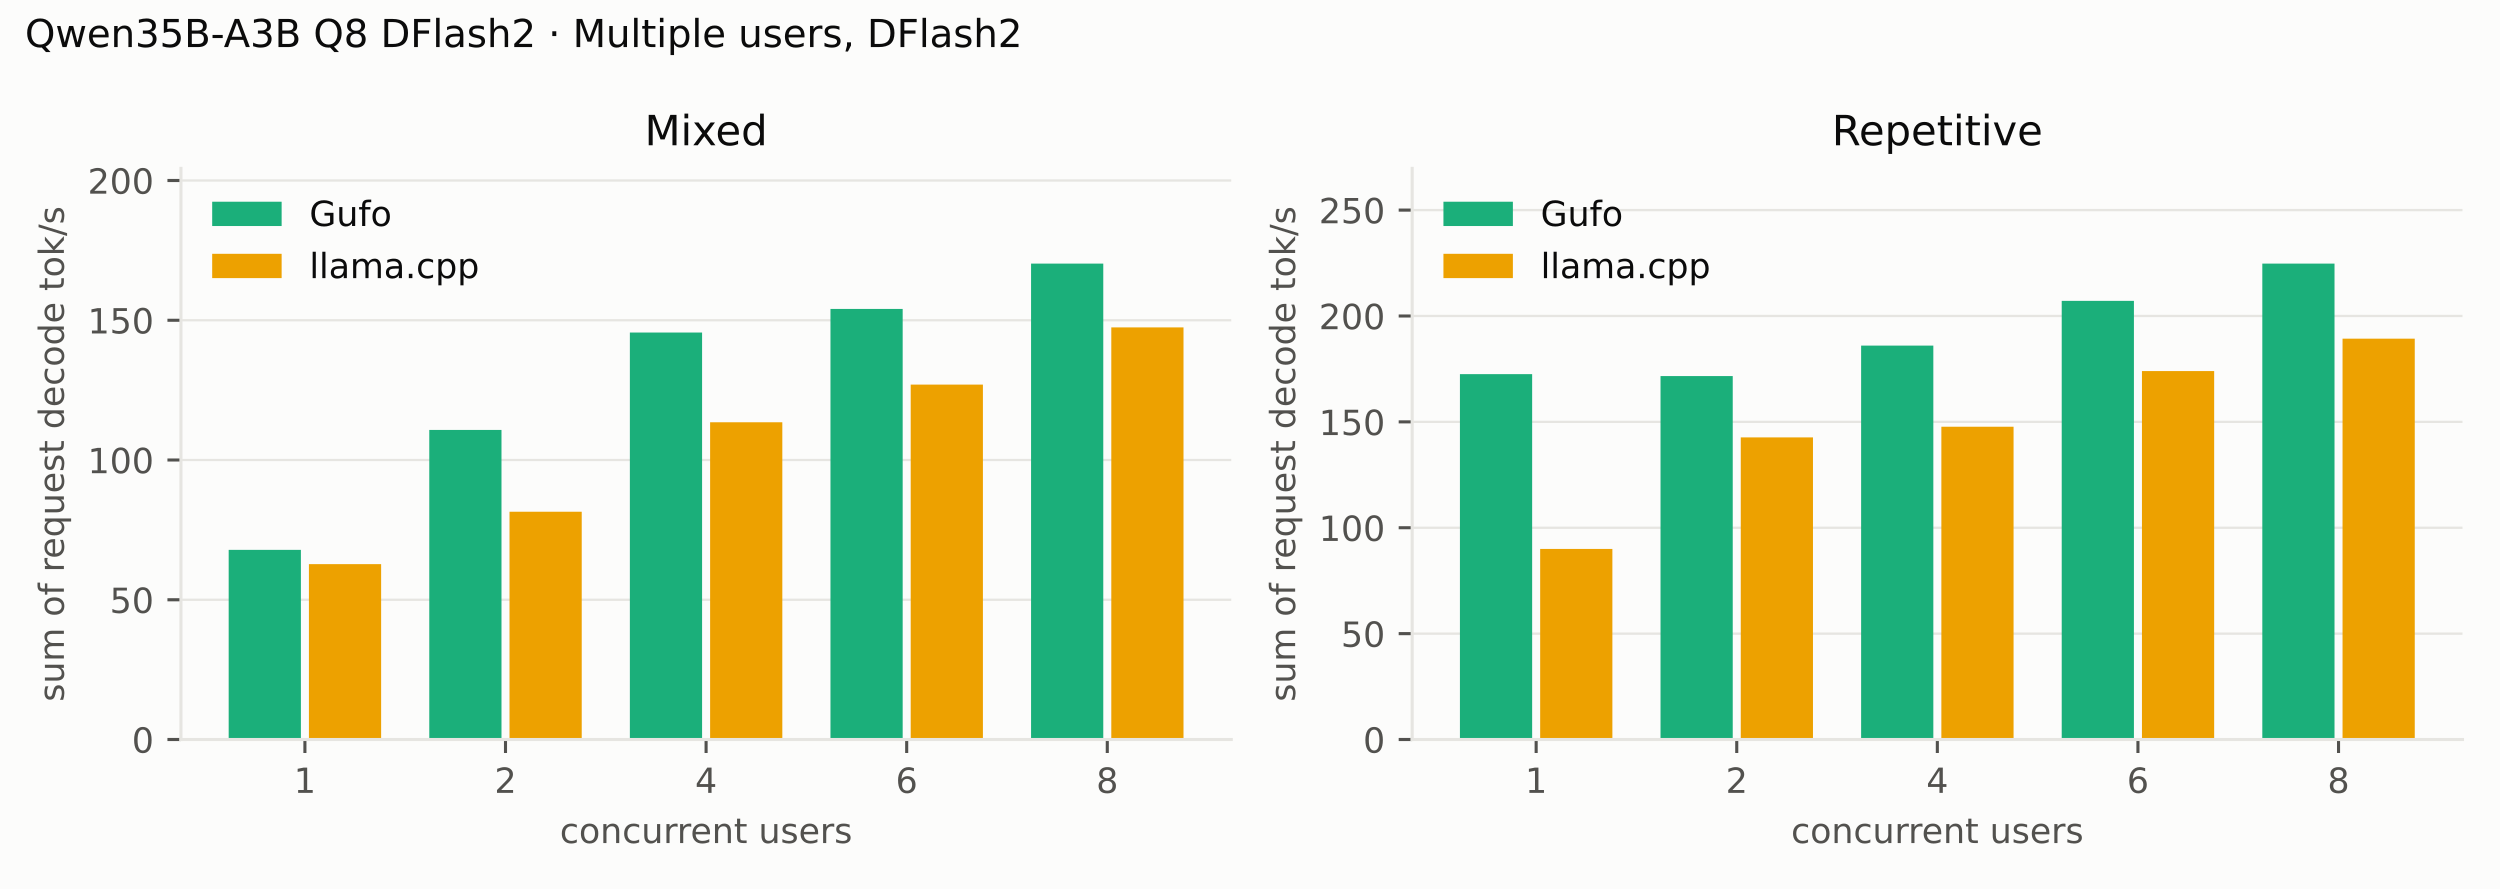
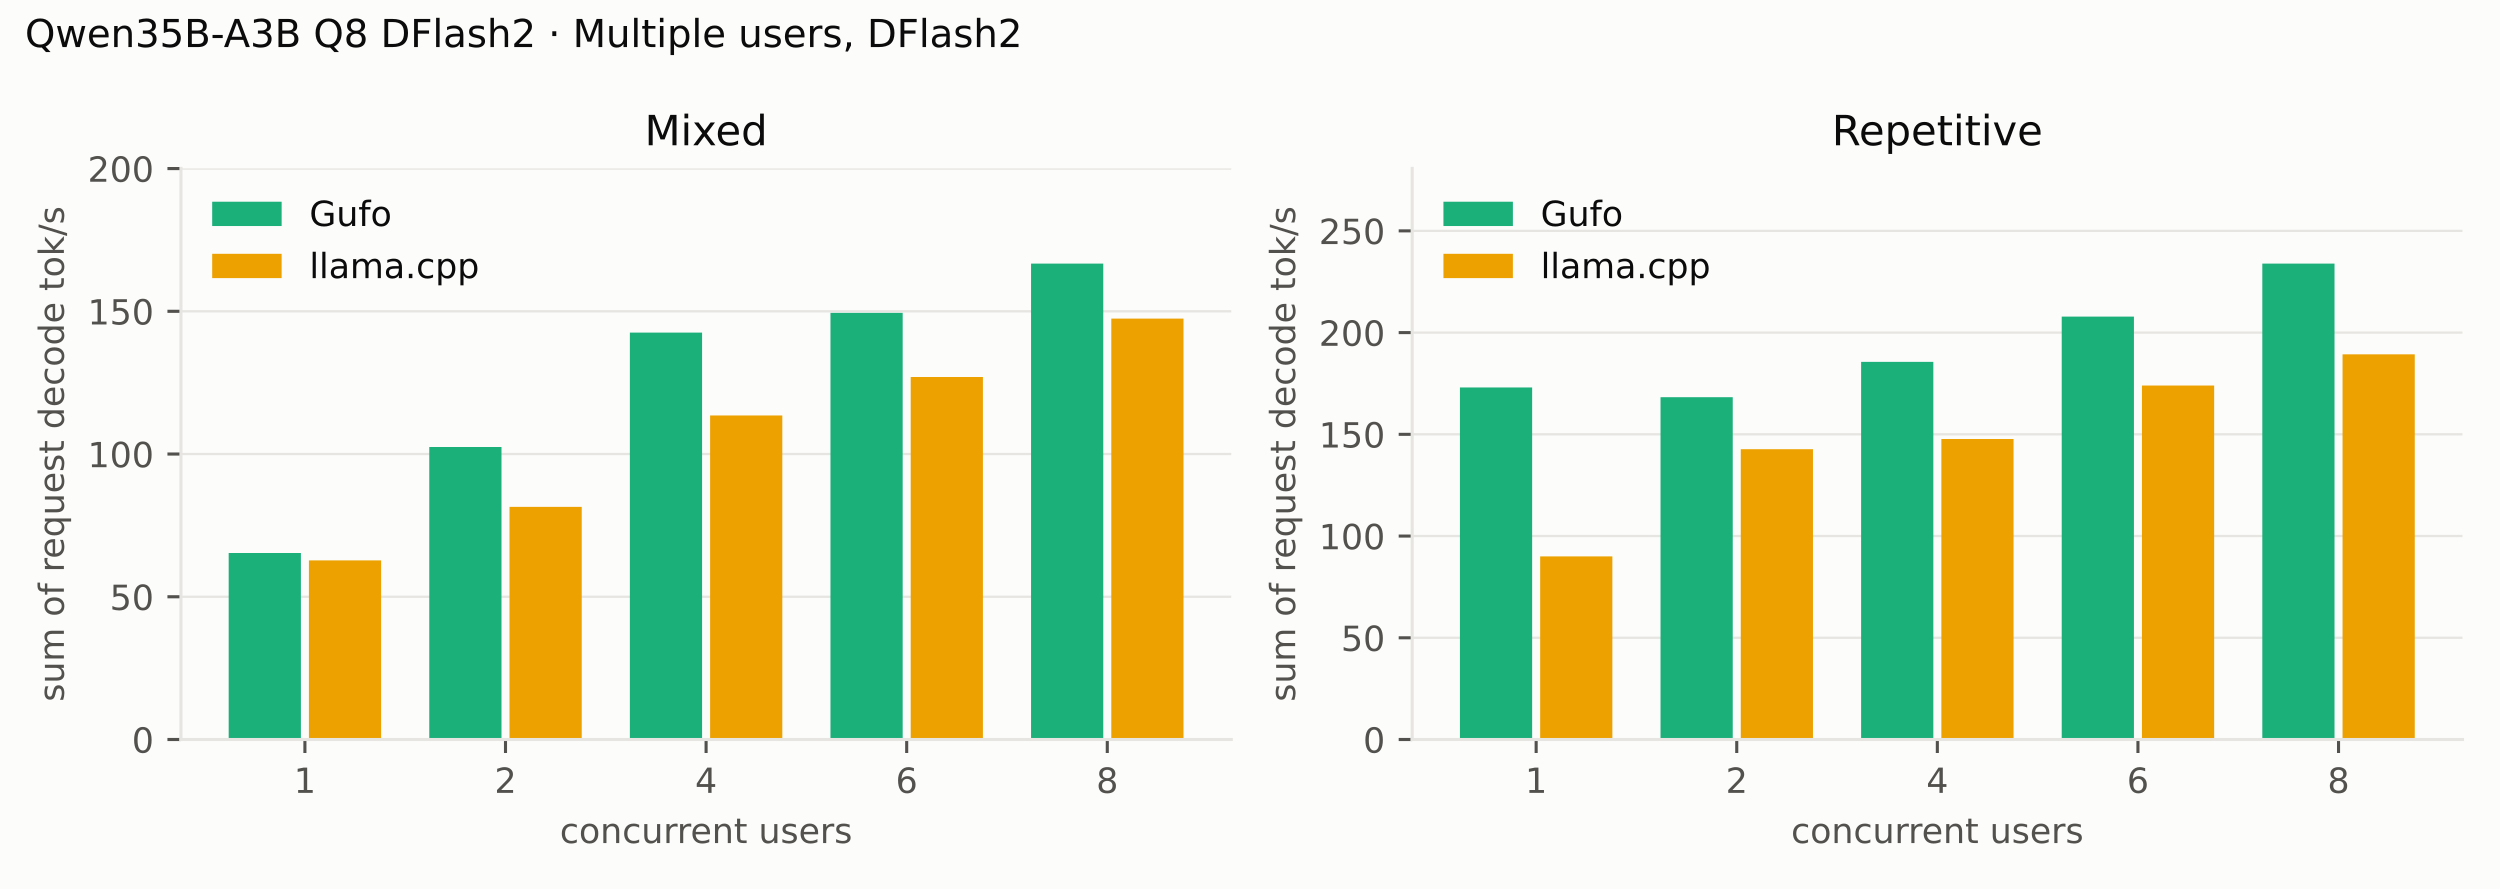
<svg xmlns="http://www.w3.org/2000/svg" xmlns:xlink="http://www.w3.org/1999/xlink" width="648pt" height="230.4pt" viewBox="0 0 648 230.4" version="1.1">
  <defs>
    <style type="text/css">*{stroke-linejoin: round; stroke-linecap: butt}</style>
  </defs>
  <g id="figure_1">
    <g id="patch_1">
      <path d="M 0 230.4 L 648 230.4 L 648 0 L 0 0 z " style="fill: #fcfcfb" />
    </g>
    <g id="axes_1">
      <g id="patch_2">
        <path d="M 46.899 191.68 L 319.14 191.68 L 319.14 43.647 L 46.899 43.647 z " style="fill: #fcfcfb" />
      </g>
      <g id="matplotlib.axis_1">
        <g id="xtick_1">
          <g id="line2d_1">
            <defs>
              <path id="m1ebf051f68" d="M 0 0 L 0 3.5 " style="stroke: #52514e; stroke-width: 0.8" />
            </defs>
            <g>
              <use xlink:href="#m1ebf051f68" x="79.032" y="191.68" style="fill: #52514e; stroke: #52514e; stroke-width: 0.8" />
            </g>
          </g>
          <g id="text_1">
            <text style="font-size: 9px; font-family: 'DejaVu Sans', 'Bitstream Vera Sans', 'Computer Modern Sans Serif', 'Lucida Grande', 'Verdana', 'Geneva', 'Lucid', 'Arial', 'Helvetica', 'Avant Garde', sans-serif; text-anchor: middle; fill: #52514e" x="79.032" y="205.518" transform="rotate(-0 79.03174 205.5179)">1</text>
          </g>
        </g>
        <g id="xtick_2">
          <g id="line2d_2">
            <g>
              <use xlink:href="#m1ebf051f68" x="131.026" y="191.68" style="fill: #52514e; stroke: #52514e; stroke-width: 0.8" />
            </g>
          </g>
          <g id="text_2">
            <text style="font-size: 9px; font-family: 'DejaVu Sans', 'Bitstream Vera Sans', 'Computer Modern Sans Serif', 'Lucida Grande', 'Verdana', 'Geneva', 'Lucid', 'Arial', 'Helvetica', 'Avant Garde', sans-serif; text-anchor: middle; fill: #52514e" x="131.026" y="205.518" transform="rotate(-0 131.0257 205.5179)">2</text>
          </g>
        </g>
        <g id="xtick_3">
          <g id="line2d_3">
            <g>
              <use xlink:href="#m1ebf051f68" x="183.02" y="191.68" style="fill: #52514e; stroke: #52514e; stroke-width: 0.8" />
            </g>
          </g>
          <g id="text_3">
            <text style="font-size: 9px; font-family: 'DejaVu Sans', 'Bitstream Vera Sans', 'Computer Modern Sans Serif', 'Lucida Grande', 'Verdana', 'Geneva', 'Lucid', 'Arial', 'Helvetica', 'Avant Garde', sans-serif; text-anchor: middle; fill: #52514e" x="183.02" y="205.518" transform="rotate(-0 183.0197 205.5179)">4</text>
          </g>
        </g>
        <g id="xtick_4">
          <g id="line2d_4">
            <g>
              <use xlink:href="#m1ebf051f68" x="235.014" y="191.68" style="fill: #52514e; stroke: #52514e; stroke-width: 0.8" />
            </g>
          </g>
          <g id="text_4">
            <text style="font-size: 9px; font-family: 'DejaVu Sans', 'Bitstream Vera Sans', 'Computer Modern Sans Serif', 'Lucida Grande', 'Verdana', 'Geneva', 'Lucid', 'Arial', 'Helvetica', 'Avant Garde', sans-serif; text-anchor: middle; fill: #52514e" x="235.014" y="205.518" transform="rotate(-0 235.0137 205.5179)">6</text>
          </g>
        </g>
        <g id="xtick_5">
          <g id="line2d_5">
            <g>
              <use xlink:href="#m1ebf051f68" x="287.008" y="191.68" style="fill: #52514e; stroke: #52514e; stroke-width: 0.8" />
            </g>
          </g>
          <g id="text_5">
            <text style="font-size: 9px; font-family: 'DejaVu Sans', 'Bitstream Vera Sans', 'Computer Modern Sans Serif', 'Lucida Grande', 'Verdana', 'Geneva', 'Lucid', 'Arial', 'Helvetica', 'Avant Garde', sans-serif; text-anchor: middle; fill: #52514e" x="287.008" y="205.518" transform="rotate(-0 287.0077 205.5179)">8</text>
          </g>
        </g>
        <g id="text_6">
          <text style="font-size: 9px; font-family: 'DejaVu Sans', 'Bitstream Vera Sans', 'Computer Modern Sans Serif', 'Lucida Grande', 'Verdana', 'Geneva', 'Lucid', 'Arial', 'Helvetica', 'Avant Garde', sans-serif; text-anchor: middle; fill: #52514e" x="183.02" y="218.518" transform="rotate(-0 183.0197 218.5179)">concurrent users</text>
        </g>
      </g>
      <g id="matplotlib.axis_2">
        <g id="ytick_1">
          <g id="line2d_6">
            <path d="M 46.899 191.68 L 319.14 191.68 " clip-path="url(#p1bdd1d52e2)" style="fill: none; stroke: #e6e5e1; stroke-width: 0.6; stroke-linecap: square" />
          </g>
          <g id="line2d_7">
            <defs>
              <path id="m680e5b1e24" d="M 0 0 L -3.5 0 " style="stroke: #52514e; stroke-width: 0.8" />
            </defs>
            <g>
              <use xlink:href="#m680e5b1e24" x="46.899" y="191.68" style="fill: #52514e; stroke: #52514e; stroke-width: 0.8" />
            </g>
          </g>
          <g id="text_7">
            <text style="font-size: 9px; font-family: 'DejaVu Sans', 'Bitstream Vera Sans', 'Computer Modern Sans Serif', 'Lucida Grande', 'Verdana', 'Geneva', 'Lucid', 'Arial', 'Helvetica', 'Avant Garde', sans-serif; text-anchor: end; fill: #52514e" x="39.899" y="195.099" transform="rotate(-0 39.89945 195.0989)">0</text>
          </g>
        </g>
        <g id="ytick_2">
          <g id="line2d_8">
-             <path d="M 46.899 155.457 L 319.14 155.457 " clip-path="url(#p1bdd1d52e2)" style="fill: none; stroke: #e6e5e1; stroke-width: 0.6; stroke-linecap: square" />
+             <path d="M 46.899 154.684 L 319.14 154.684 " clip-path="url(#p1bdd1d52e2)" style="fill: none; stroke: #e6e5e1; stroke-width: 0.6; stroke-linecap: square" />
          </g>
          <g id="line2d_9">
            <g>
-               <use xlink:href="#m680e5b1e24" x="46.899" y="155.457" style="fill: #52514e; stroke: #52514e; stroke-width: 0.8" />
+               <use xlink:href="#m680e5b1e24" x="46.899" y="154.684" style="fill: #52514e; stroke: #52514e; stroke-width: 0.8" />
            </g>
          </g>
          <g id="text_8">
-             <text style="font-size: 9px; font-family: 'DejaVu Sans', 'Bitstream Vera Sans', 'Computer Modern Sans Serif', 'Lucida Grande', 'Verdana', 'Geneva', 'Lucid', 'Arial', 'Helvetica', 'Avant Garde', sans-serif; text-anchor: end; fill: #52514e" x="39.899" y="158.876" transform="rotate(-0 39.89945 158.876)">50</text>
+             <text style="font-size: 9px; font-family: 'DejaVu Sans', 'Bitstream Vera Sans', 'Computer Modern Sans Serif', 'Lucida Grande', 'Verdana', 'Geneva', 'Lucid', 'Arial', 'Helvetica', 'Avant Garde', sans-serif; text-anchor: end; fill: #52514e" x="39.899" y="158.103" transform="rotate(-0 39.89945 158.1026)">50</text>
          </g>
        </g>
        <g id="ytick_3">
          <g id="line2d_10">
-             <path d="M 46.899 119.234 L 319.14 119.234 " clip-path="url(#p1bdd1d52e2)" style="fill: none; stroke: #e6e5e1; stroke-width: 0.6; stroke-linecap: square" />
+             <path d="M 46.899 117.687 L 319.14 117.687 " clip-path="url(#p1bdd1d52e2)" style="fill: none; stroke: #e6e5e1; stroke-width: 0.6; stroke-linecap: square" />
          </g>
          <g id="line2d_11">
            <g>
-               <use xlink:href="#m680e5b1e24" x="46.899" y="119.234" style="fill: #52514e; stroke: #52514e; stroke-width: 0.8" />
+               <use xlink:href="#m680e5b1e24" x="46.899" y="117.687" style="fill: #52514e; stroke: #52514e; stroke-width: 0.8" />
            </g>
          </g>
          <g id="text_9">
-             <text style="font-size: 9px; font-family: 'DejaVu Sans', 'Bitstream Vera Sans', 'Computer Modern Sans Serif', 'Lucida Grande', 'Verdana', 'Geneva', 'Lucid', 'Arial', 'Helvetica', 'Avant Garde', sans-serif; text-anchor: end; fill: #52514e" x="39.899" y="122.653" transform="rotate(-0 39.89945 122.6531)">100</text>
+             <text style="font-size: 9px; font-family: 'DejaVu Sans', 'Bitstream Vera Sans', 'Computer Modern Sans Serif', 'Lucida Grande', 'Verdana', 'Geneva', 'Lucid', 'Arial', 'Helvetica', 'Avant Garde', sans-serif; text-anchor: end; fill: #52514e" x="39.899" y="121.106" transform="rotate(-0 39.89945 121.1062)">100</text>
          </g>
        </g>
        <g id="ytick_4">
          <g id="line2d_12">
-             <path d="M 46.899 83.011 L 319.14 83.011 " clip-path="url(#p1bdd1d52e2)" style="fill: none; stroke: #e6e5e1; stroke-width: 0.6; stroke-linecap: square" />
+             <path d="M 46.899 80.691 L 319.14 80.691 " clip-path="url(#p1bdd1d52e2)" style="fill: none; stroke: #e6e5e1; stroke-width: 0.6; stroke-linecap: square" />
          </g>
          <g id="line2d_13">
            <g>
-               <use xlink:href="#m680e5b1e24" x="46.899" y="83.011" style="fill: #52514e; stroke: #52514e; stroke-width: 0.8" />
+               <use xlink:href="#m680e5b1e24" x="46.899" y="80.691" style="fill: #52514e; stroke: #52514e; stroke-width: 0.8" />
            </g>
          </g>
          <g id="text_10">
-             <text style="font-size: 9px; font-family: 'DejaVu Sans', 'Bitstream Vera Sans', 'Computer Modern Sans Serif', 'Lucida Grande', 'Verdana', 'Geneva', 'Lucid', 'Arial', 'Helvetica', 'Avant Garde', sans-serif; text-anchor: end; fill: #52514e" x="39.899" y="86.43" transform="rotate(-0 39.89945 86.4302)">150</text>
+             <text style="font-size: 9px; font-family: 'DejaVu Sans', 'Bitstream Vera Sans', 'Computer Modern Sans Serif', 'Lucida Grande', 'Verdana', 'Geneva', 'Lucid', 'Arial', 'Helvetica', 'Avant Garde', sans-serif; text-anchor: end; fill: #52514e" x="39.899" y="84.11" transform="rotate(-0 39.89945 84.10978)">150</text>
          </g>
        </g>
        <g id="ytick_5">
          <g id="line2d_14">
-             <path d="M 46.899 46.788 L 319.14 46.788 " clip-path="url(#p1bdd1d52e2)" style="fill: none; stroke: #e6e5e1; stroke-width: 0.6; stroke-linecap: square" />
+             <path d="M 46.899 43.694 L 319.14 43.694 " clip-path="url(#p1bdd1d52e2)" style="fill: none; stroke: #e6e5e1; stroke-width: 0.6; stroke-linecap: square" />
          </g>
          <g id="line2d_15">
            <g>
-               <use xlink:href="#m680e5b1e24" x="46.899" y="46.788" style="fill: #52514e; stroke: #52514e; stroke-width: 0.8" />
+               <use xlink:href="#m680e5b1e24" x="46.899" y="43.694" style="fill: #52514e; stroke: #52514e; stroke-width: 0.8" />
            </g>
          </g>
          <g id="text_11">
-             <text style="font-size: 9px; font-family: 'DejaVu Sans', 'Bitstream Vera Sans', 'Computer Modern Sans Serif', 'Lucida Grande', 'Verdana', 'Geneva', 'Lucid', 'Arial', 'Helvetica', 'Avant Garde', sans-serif; text-anchor: end; fill: #52514e" x="39.899" y="50.207" transform="rotate(-0 39.89945 50.20729)">200</text>
+             <text style="font-size: 9px; font-family: 'DejaVu Sans', 'Bitstream Vera Sans', 'Computer Modern Sans Serif', 'Lucida Grande', 'Verdana', 'Geneva', 'Lucid', 'Arial', 'Helvetica', 'Avant Garde', sans-serif; text-anchor: end; fill: #52514e" x="39.899" y="47.113" transform="rotate(-0 39.89945 47.11339)">200</text>
          </g>
        </g>
        <g id="text_12">
          <text style="font-size: 9px; font-family: 'DejaVu Sans', 'Bitstream Vera Sans', 'Computer Modern Sans Serif', 'Lucida Grande', 'Verdana', 'Geneva', 'Lucid', 'Arial', 'Helvetica', 'Avant Garde', sans-serif; text-anchor: middle; fill: #52514e" x="16.559" y="117.664" transform="rotate(-90 16.55859 117.6635)">sum of request decode tok/s</text>
        </g>
      </g>
      <g id="patch_3">
-         <path d="M 59.274 191.68 L 77.992 191.68 L 77.992 142.526 L 59.274 142.526 z " clip-path="url(#p1bdd1d52e2)" style="fill: #1baf7a" />
+         <path d="M 59.274 191.68 L 77.992 191.68 L 77.992 143.333 L 59.274 143.333 z " clip-path="url(#p1bdd1d52e2)" style="fill: #1baf7a" />
      </g>
      <g id="patch_4">
-         <path d="M 111.268 191.68 L 129.986 191.68 L 129.986 111.446 L 111.268 111.446 z " clip-path="url(#p1bdd1d52e2)" style="fill: #1baf7a" />
+         <path d="M 111.268 191.68 L 129.986 191.68 L 129.986 115.86 L 111.268 115.86 z " clip-path="url(#p1bdd1d52e2)" style="fill: #1baf7a" />
      </g>
      <g id="patch_5">
-         <path d="M 163.262 191.68 L 181.98 191.68 L 181.98 86.192 L 163.262 86.192 z " clip-path="url(#p1bdd1d52e2)" style="fill: #1baf7a" />
+         <path d="M 163.262 191.68 L 181.98 191.68 L 181.98 86.218 L 163.262 86.218 z " clip-path="url(#p1bdd1d52e2)" style="fill: #1baf7a" />
      </g>
      <g id="patch_6">
-         <path d="M 215.256 191.68 L 233.974 191.68 L 233.974 80.07 L 215.256 80.07 z " clip-path="url(#p1bdd1d52e2)" style="fill: #1baf7a" />
+         <path d="M 215.256 191.68 L 233.974 191.68 L 233.974 81.098 L 215.256 81.098 z " clip-path="url(#p1bdd1d52e2)" style="fill: #1baf7a" />
      </g>
      <g id="patch_7">
        <path d="M 267.25 191.68 L 285.968 191.68 L 285.968 68.319 L 267.25 68.319 z " clip-path="url(#p1bdd1d52e2)" style="fill: #1baf7a" />
      </g>
      <g id="patch_8">
-         <path d="M 80.072 191.68 L 98.789 191.68 L 98.789 146.22 L 80.072 146.22 z " clip-path="url(#p1bdd1d52e2)" style="fill: #eda100" />
+         <path d="M 80.072 191.68 L 98.789 191.68 L 98.789 145.25 L 80.072 145.25 z " clip-path="url(#p1bdd1d52e2)" style="fill: #eda100" />
      </g>
      <g id="patch_9">
-         <path d="M 132.066 191.68 L 150.783 191.68 L 150.783 132.637 L 132.066 132.637 z " clip-path="url(#p1bdd1d52e2)" style="fill: #eda100" />
+         <path d="M 132.066 191.68 L 150.783 191.68 L 150.783 131.376 L 132.066 131.376 z " clip-path="url(#p1bdd1d52e2)" style="fill: #eda100" />
      </g>
      <g id="patch_10">
-         <path d="M 184.06 191.68 L 202.777 191.68 L 202.777 109.447 L 184.06 109.447 z " clip-path="url(#p1bdd1d52e2)" style="fill: #eda100" />
+         <path d="M 184.06 191.68 L 202.777 191.68 L 202.777 107.691 L 184.06 107.691 z " clip-path="url(#p1bdd1d52e2)" style="fill: #eda100" />
      </g>
      <g id="patch_11">
-         <path d="M 236.054 191.68 L 254.771 191.68 L 254.771 99.681 L 236.054 99.681 z " clip-path="url(#p1bdd1d52e2)" style="fill: #eda100" />
+         <path d="M 236.054 191.68 L 254.771 191.68 L 254.771 97.717 L 236.054 97.717 z " clip-path="url(#p1bdd1d52e2)" style="fill: #eda100" />
      </g>
      <g id="patch_12">
-         <path d="M 288.048 191.68 L 306.765 191.68 L 306.765 84.859 L 288.048 84.859 z " clip-path="url(#p1bdd1d52e2)" style="fill: #eda100" />
+         <path d="M 288.048 191.68 L 306.765 191.68 L 306.765 82.578 L 288.048 82.578 z " clip-path="url(#p1bdd1d52e2)" style="fill: #eda100" />
      </g>
      <g id="patch_13">
        <path d="M 46.899 191.68 L 46.899 43.647 " style="fill: none; stroke: #e6e5e1; stroke-width: 0.8; stroke-linejoin: miter; stroke-linecap: square" />
      </g>
      <g id="patch_14">
        <path d="M 46.899 191.68 L 319.14 191.68 " style="fill: none; stroke: #e6e5e1; stroke-width: 0.8; stroke-linejoin: miter; stroke-linecap: square" />
      </g>
      <g id="text_13">
        <text style="font-size: 10.8px; font-family: 'DejaVu Sans', 'Bitstream Vera Sans', 'Computer Modern Sans Serif', 'Lucida Grande', 'Verdana', 'Geneva', 'Lucid', 'Arial', 'Helvetica', 'Avant Garde', sans-serif; text-anchor: middle; fill: #0b0b0b" x="183.02" y="37.647" transform="rotate(-0 183.0197 37.64709)">Mixed</text>
      </g>
      <g id="legend_1">
        <g id="patch_15">
          <path d="M 54.999 58.586 L 72.999 58.586 L 72.999 52.286 L 54.999 52.286 z " style="fill: #1baf7a" />
        </g>
        <g id="text_14">
          <text style="font-size: 9px; font-family: 'DejaVu Sans', 'Bitstream Vera Sans', 'Computer Modern Sans Serif', 'Lucida Grande', 'Verdana', 'Geneva', 'Lucid', 'Arial', 'Helvetica', 'Avant Garde', sans-serif; text-anchor: start; fill: #0b0b0b" x="80.199" y="58.586" transform="rotate(-0 80.19945 58.58569)">Gufo</text>
        </g>
        <g id="patch_16">
          <path d="M 54.999 72.086 L 72.999 72.086 L 72.999 65.786 L 54.999 65.786 z " style="fill: #eda100" />
        </g>
        <g id="text_15">
          <text style="font-size: 9px; font-family: 'DejaVu Sans', 'Bitstream Vera Sans', 'Computer Modern Sans Serif', 'Lucida Grande', 'Verdana', 'Geneva', 'Lucid', 'Arial', 'Helvetica', 'Avant Garde', sans-serif; text-anchor: start; fill: #0b0b0b" x="80.199" y="72.086" transform="rotate(-0 80.19945 72.08639)">llama.cpp</text>
        </g>
      </g>
    </g>
    <g id="axes_2">
      <g id="patch_17">
        <path d="M 366.039 191.68 L 638.28 191.68 L 638.28 43.647 L 366.039 43.647 z " style="fill: #fcfcfb" />
      </g>
      <g id="matplotlib.axis_3">
        <g id="xtick_6">
          <g id="line2d_16">
            <g>
              <use xlink:href="#m1ebf051f68" x="398.172" y="191.68" style="fill: #52514e; stroke: #52514e; stroke-width: 0.8" />
            </g>
          </g>
          <g id="text_16">
            <text style="font-size: 9px; font-family: 'DejaVu Sans', 'Bitstream Vera Sans', 'Computer Modern Sans Serif', 'Lucida Grande', 'Verdana', 'Geneva', 'Lucid', 'Arial', 'Helvetica', 'Avant Garde', sans-serif; text-anchor: middle; fill: #52514e" x="398.172" y="205.518" transform="rotate(-0 398.1717 205.5179)">1</text>
          </g>
        </g>
        <g id="xtick_7">
          <g id="line2d_17">
            <g>
              <use xlink:href="#m1ebf051f68" x="450.166" y="191.68" style="fill: #52514e; stroke: #52514e; stroke-width: 0.8" />
            </g>
          </g>
          <g id="text_17">
            <text style="font-size: 9px; font-family: 'DejaVu Sans', 'Bitstream Vera Sans', 'Computer Modern Sans Serif', 'Lucida Grande', 'Verdana', 'Geneva', 'Lucid', 'Arial', 'Helvetica', 'Avant Garde', sans-serif; text-anchor: middle; fill: #52514e" x="450.166" y="205.518" transform="rotate(-0 450.1657 205.5179)">2</text>
          </g>
        </g>
        <g id="xtick_8">
          <g id="line2d_18">
            <g>
              <use xlink:href="#m1ebf051f68" x="502.16" y="191.68" style="fill: #52514e; stroke: #52514e; stroke-width: 0.8" />
            </g>
          </g>
          <g id="text_18">
            <text style="font-size: 9px; font-family: 'DejaVu Sans', 'Bitstream Vera Sans', 'Computer Modern Sans Serif', 'Lucida Grande', 'Verdana', 'Geneva', 'Lucid', 'Arial', 'Helvetica', 'Avant Garde', sans-serif; text-anchor: middle; fill: #52514e" x="502.16" y="205.518" transform="rotate(-0 502.1597 205.5179)">4</text>
          </g>
        </g>
        <g id="xtick_9">
          <g id="line2d_19">
            <g>
              <use xlink:href="#m1ebf051f68" x="554.154" y="191.68" style="fill: #52514e; stroke: #52514e; stroke-width: 0.8" />
            </g>
          </g>
          <g id="text_19">
            <text style="font-size: 9px; font-family: 'DejaVu Sans', 'Bitstream Vera Sans', 'Computer Modern Sans Serif', 'Lucida Grande', 'Verdana', 'Geneva', 'Lucid', 'Arial', 'Helvetica', 'Avant Garde', sans-serif; text-anchor: middle; fill: #52514e" x="554.154" y="205.518" transform="rotate(-0 554.1537 205.5179)">6</text>
          </g>
        </g>
        <g id="xtick_10">
          <g id="line2d_20">
            <g>
              <use xlink:href="#m1ebf051f68" x="606.148" y="191.68" style="fill: #52514e; stroke: #52514e; stroke-width: 0.8" />
            </g>
          </g>
          <g id="text_20">
            <text style="font-size: 9px; font-family: 'DejaVu Sans', 'Bitstream Vera Sans', 'Computer Modern Sans Serif', 'Lucida Grande', 'Verdana', 'Geneva', 'Lucid', 'Arial', 'Helvetica', 'Avant Garde', sans-serif; text-anchor: middle; fill: #52514e" x="606.148" y="205.518" transform="rotate(-0 606.1477 205.5179)">8</text>
          </g>
        </g>
        <g id="text_21">
          <text style="font-size: 9px; font-family: 'DejaVu Sans', 'Bitstream Vera Sans', 'Computer Modern Sans Serif', 'Lucida Grande', 'Verdana', 'Geneva', 'Lucid', 'Arial', 'Helvetica', 'Avant Garde', sans-serif; text-anchor: middle; fill: #52514e" x="502.16" y="218.518" transform="rotate(-0 502.1597 218.5179)">concurrent users</text>
        </g>
      </g>
      <g id="matplotlib.axis_4">
        <g id="ytick_6">
          <g id="line2d_21">
            <path d="M 366.039 191.68 L 638.28 191.68 " clip-path="url(#pbed3e39741)" style="fill: none; stroke: #e6e5e1; stroke-width: 0.6; stroke-linecap: square" />
          </g>
          <g id="line2d_22">
            <g>
              <use xlink:href="#m680e5b1e24" x="366.039" y="191.68" style="fill: #52514e; stroke: #52514e; stroke-width: 0.8" />
            </g>
          </g>
          <g id="text_22">
            <text style="font-size: 9px; font-family: 'DejaVu Sans', 'Bitstream Vera Sans', 'Computer Modern Sans Serif', 'Lucida Grande', 'Verdana', 'Geneva', 'Lucid', 'Arial', 'Helvetica', 'Avant Garde', sans-serif; text-anchor: end; fill: #52514e" x="359.039" y="195.099" transform="rotate(-0 359.0395 195.0989)">0</text>
          </g>
        </g>
        <g id="ytick_7">
          <g id="line2d_23">
-             <path d="M 366.039 164.236 L 638.28 164.236 " clip-path="url(#pbed3e39741)" style="fill: none; stroke: #e6e5e1; stroke-width: 0.6; stroke-linecap: square" />
+             <path d="M 366.039 165.312 L 638.28 165.312 " clip-path="url(#pbed3e39741)" style="fill: none; stroke: #e6e5e1; stroke-width: 0.6; stroke-linecap: square" />
          </g>
          <g id="line2d_24">
            <g>
-               <use xlink:href="#m680e5b1e24" x="366.039" y="164.236" style="fill: #52514e; stroke: #52514e; stroke-width: 0.8" />
+               <use xlink:href="#m680e5b1e24" x="366.039" y="165.312" style="fill: #52514e; stroke: #52514e; stroke-width: 0.8" />
            </g>
          </g>
          <g id="text_23">
-             <text style="font-size: 9px; font-family: 'DejaVu Sans', 'Bitstream Vera Sans', 'Computer Modern Sans Serif', 'Lucida Grande', 'Verdana', 'Geneva', 'Lucid', 'Arial', 'Helvetica', 'Avant Garde', sans-serif; text-anchor: end; fill: #52514e" x="359.039" y="167.655" transform="rotate(-0 359.0395 167.655)">50</text>
+             <text style="font-size: 9px; font-family: 'DejaVu Sans', 'Bitstream Vera Sans', 'Computer Modern Sans Serif', 'Lucida Grande', 'Verdana', 'Geneva', 'Lucid', 'Arial', 'Helvetica', 'Avant Garde', sans-serif; text-anchor: end; fill: #52514e" x="359.039" y="168.731" transform="rotate(-0 359.0395 168.7308)">50</text>
          </g>
        </g>
        <g id="ytick_8">
          <g id="line2d_25">
-             <path d="M 366.039 136.792 L 638.28 136.792 " clip-path="url(#pbed3e39741)" style="fill: none; stroke: #e6e5e1; stroke-width: 0.6; stroke-linecap: square" />
+             <path d="M 366.039 138.944 L 638.28 138.944 " clip-path="url(#pbed3e39741)" style="fill: none; stroke: #e6e5e1; stroke-width: 0.6; stroke-linecap: square" />
          </g>
          <g id="line2d_26">
            <g>
-               <use xlink:href="#m680e5b1e24" x="366.039" y="136.792" style="fill: #52514e; stroke: #52514e; stroke-width: 0.8" />
+               <use xlink:href="#m680e5b1e24" x="366.039" y="138.944" style="fill: #52514e; stroke: #52514e; stroke-width: 0.8" />
            </g>
          </g>
          <g id="text_24">
-             <text style="font-size: 9px; font-family: 'DejaVu Sans', 'Bitstream Vera Sans', 'Computer Modern Sans Serif', 'Lucida Grande', 'Verdana', 'Geneva', 'Lucid', 'Arial', 'Helvetica', 'Avant Garde', sans-serif; text-anchor: end; fill: #52514e" x="359.039" y="140.211" transform="rotate(-0 359.0395 140.211)">100</text>
+             <text style="font-size: 9px; font-family: 'DejaVu Sans', 'Bitstream Vera Sans', 'Computer Modern Sans Serif', 'Lucida Grande', 'Verdana', 'Geneva', 'Lucid', 'Arial', 'Helvetica', 'Avant Garde', sans-serif; text-anchor: end; fill: #52514e" x="359.039" y="142.363" transform="rotate(-0 359.0395 142.3626)">100</text>
          </g>
        </g>
        <g id="ytick_9">
          <g id="line2d_27">
-             <path d="M 366.039 109.348 L 638.28 109.348 " clip-path="url(#pbed3e39741)" style="fill: none; stroke: #e6e5e1; stroke-width: 0.6; stroke-linecap: square" />
+             <path d="M 366.039 112.576 L 638.28 112.576 " clip-path="url(#pbed3e39741)" style="fill: none; stroke: #e6e5e1; stroke-width: 0.6; stroke-linecap: square" />
          </g>
          <g id="line2d_28">
            <g>
-               <use xlink:href="#m680e5b1e24" x="366.039" y="109.348" style="fill: #52514e; stroke: #52514e; stroke-width: 0.8" />
+               <use xlink:href="#m680e5b1e24" x="366.039" y="112.576" style="fill: #52514e; stroke: #52514e; stroke-width: 0.8" />
            </g>
          </g>
          <g id="text_25">
-             <text style="font-size: 9px; font-family: 'DejaVu Sans', 'Bitstream Vera Sans', 'Computer Modern Sans Serif', 'Lucida Grande', 'Verdana', 'Geneva', 'Lucid', 'Arial', 'Helvetica', 'Avant Garde', sans-serif; text-anchor: end; fill: #52514e" x="359.039" y="112.767" transform="rotate(-0 359.0395 112.767)">150</text>
+             <text style="font-size: 9px; font-family: 'DejaVu Sans', 'Bitstream Vera Sans', 'Computer Modern Sans Serif', 'Lucida Grande', 'Verdana', 'Geneva', 'Lucid', 'Arial', 'Helvetica', 'Avant Garde', sans-serif; text-anchor: end; fill: #52514e" x="359.039" y="115.994" transform="rotate(-0 359.0395 115.9945)">150</text>
          </g>
        </g>
        <g id="ytick_10">
          <g id="line2d_29">
-             <path d="M 366.039 81.904 L 638.28 81.904 " clip-path="url(#pbed3e39741)" style="fill: none; stroke: #e6e5e1; stroke-width: 0.6; stroke-linecap: square" />
+             <path d="M 366.039 86.207 L 638.28 86.207 " clip-path="url(#pbed3e39741)" style="fill: none; stroke: #e6e5e1; stroke-width: 0.6; stroke-linecap: square" />
          </g>
          <g id="line2d_30">
            <g>
-               <use xlink:href="#m680e5b1e24" x="366.039" y="81.904" style="fill: #52514e; stroke: #52514e; stroke-width: 0.8" />
+               <use xlink:href="#m680e5b1e24" x="366.039" y="86.207" style="fill: #52514e; stroke: #52514e; stroke-width: 0.8" />
            </g>
          </g>
          <g id="text_26">
-             <text style="font-size: 9px; font-family: 'DejaVu Sans', 'Bitstream Vera Sans', 'Computer Modern Sans Serif', 'Lucida Grande', 'Verdana', 'Geneva', 'Lucid', 'Arial', 'Helvetica', 'Avant Garde', sans-serif; text-anchor: end; fill: #52514e" x="359.039" y="85.323" transform="rotate(-0 359.0395 85.32297)">200</text>
+             <text style="font-size: 9px; font-family: 'DejaVu Sans', 'Bitstream Vera Sans', 'Computer Modern Sans Serif', 'Lucida Grande', 'Verdana', 'Geneva', 'Lucid', 'Arial', 'Helvetica', 'Avant Garde', sans-serif; text-anchor: end; fill: #52514e" x="359.039" y="89.626" transform="rotate(-0 359.0395 89.62634)">200</text>
          </g>
        </g>
        <g id="ytick_11">
          <g id="line2d_31">
-             <path d="M 366.039 54.46 L 638.28 54.46 " clip-path="url(#pbed3e39741)" style="fill: none; stroke: #e6e5e1; stroke-width: 0.6; stroke-linecap: square" />
+             <path d="M 366.039 59.839 L 638.28 59.839 " clip-path="url(#pbed3e39741)" style="fill: none; stroke: #e6e5e1; stroke-width: 0.6; stroke-linecap: square" />
          </g>
          <g id="line2d_32">
            <g>
-               <use xlink:href="#m680e5b1e24" x="366.039" y="54.46" style="fill: #52514e; stroke: #52514e; stroke-width: 0.8" />
+               <use xlink:href="#m680e5b1e24" x="366.039" y="59.839" style="fill: #52514e; stroke: #52514e; stroke-width: 0.8" />
            </g>
          </g>
          <g id="text_27">
-             <text style="font-size: 9px; font-family: 'DejaVu Sans', 'Bitstream Vera Sans', 'Computer Modern Sans Serif', 'Lucida Grande', 'Verdana', 'Geneva', 'Lucid', 'Arial', 'Helvetica', 'Avant Garde', sans-serif; text-anchor: end; fill: #52514e" x="359.039" y="57.879" transform="rotate(-0 359.0395 57.87897)">250</text>
+             <text style="font-size: 9px; font-family: 'DejaVu Sans', 'Bitstream Vera Sans', 'Computer Modern Sans Serif', 'Lucida Grande', 'Verdana', 'Geneva', 'Lucid', 'Arial', 'Helvetica', 'Avant Garde', sans-serif; text-anchor: end; fill: #52514e" x="359.039" y="63.258" transform="rotate(-0 359.0395 63.25819)">250</text>
          </g>
        </g>
        <g id="text_28">
          <text style="font-size: 9px; font-family: 'DejaVu Sans', 'Bitstream Vera Sans', 'Computer Modern Sans Serif', 'Lucida Grande', 'Verdana', 'Geneva', 'Lucid', 'Arial', 'Helvetica', 'Avant Garde', sans-serif; text-anchor: middle; fill: #52514e" x="335.699" y="117.664" transform="rotate(-90 335.6986 117.6635)">sum of request decode tok/s</text>
        </g>
      </g>
      <g id="patch_18">
-         <path d="M 378.414 191.68 L 397.132 191.68 L 397.132 96.971 L 378.414 96.971 z " clip-path="url(#pbed3e39741)" style="fill: #1baf7a" />
+         <path d="M 378.414 191.68 L 397.132 191.68 L 397.132 100.425 L 378.414 100.425 z " clip-path="url(#pbed3e39741)" style="fill: #1baf7a" />
      </g>
      <g id="patch_19">
-         <path d="M 430.408 191.68 L 449.126 191.68 L 449.126 97.481 L 430.408 97.481 z " clip-path="url(#pbed3e39741)" style="fill: #1baf7a" />
+         <path d="M 430.408 191.68 L 449.126 191.68 L 449.126 102.946 L 430.408 102.946 z " clip-path="url(#pbed3e39741)" style="fill: #1baf7a" />
      </g>
      <g id="patch_20">
-         <path d="M 482.402 191.68 L 501.12 191.68 L 501.12 89.572 L 482.402 89.572 z " clip-path="url(#pbed3e39741)" style="fill: #1baf7a" />
+         <path d="M 482.402 191.68 L 501.12 191.68 L 501.12 93.791 L 482.402 93.791 z " clip-path="url(#pbed3e39741)" style="fill: #1baf7a" />
      </g>
      <g id="patch_21">
-         <path d="M 534.396 191.68 L 553.114 191.68 L 553.114 77.985 L 534.396 77.985 z " clip-path="url(#pbed3e39741)" style="fill: #1baf7a" />
+         <path d="M 534.396 191.68 L 553.114 191.68 L 553.114 82.062 L 534.396 82.062 z " clip-path="url(#pbed3e39741)" style="fill: #1baf7a" />
      </g>
      <g id="patch_22">
        <path d="M 586.39 191.68 L 605.108 191.68 L 605.108 68.319 L 586.39 68.319 z " clip-path="url(#pbed3e39741)" style="fill: #1baf7a" />
      </g>
      <g id="patch_23">
-         <path d="M 399.212 191.68 L 417.929 191.68 L 417.929 142.286 L 399.212 142.286 z " clip-path="url(#pbed3e39741)" style="fill: #eda100" />
+         <path d="M 399.212 191.68 L 417.929 191.68 L 417.929 144.223 L 399.212 144.223 z " clip-path="url(#pbed3e39741)" style="fill: #eda100" />
      </g>
      <g id="patch_24">
-         <path d="M 451.206 191.68 L 469.923 191.68 L 469.923 113.366 L 451.206 113.366 z " clip-path="url(#pbed3e39741)" style="fill: #eda100" />
+         <path d="M 451.206 191.68 L 469.923 191.68 L 469.923 116.436 L 451.206 116.436 z " clip-path="url(#pbed3e39741)" style="fill: #eda100" />
      </g>
      <g id="patch_25">
-         <path d="M 503.2 191.68 L 521.917 191.68 L 521.917 110.616 L 503.2 110.616 z " clip-path="url(#pbed3e39741)" style="fill: #eda100" />
+         <path d="M 503.2 191.68 L 521.917 191.68 L 521.917 113.794 L 503.2 113.794 z " clip-path="url(#pbed3e39741)" style="fill: #eda100" />
      </g>
      <g id="patch_26">
-         <path d="M 555.194 191.68 L 573.911 191.68 L 573.911 96.18 L 555.194 96.18 z " clip-path="url(#pbed3e39741)" style="fill: #eda100" />
+         <path d="M 555.194 191.68 L 573.911 191.68 L 573.911 99.924 L 555.194 99.924 z " clip-path="url(#pbed3e39741)" style="fill: #eda100" />
      </g>
      <g id="patch_27">
-         <path d="M 607.188 191.68 L 625.905 191.68 L 625.905 87.777 L 607.188 87.777 z " clip-path="url(#pbed3e39741)" style="fill: #eda100" />
+         <path d="M 607.188 191.68 L 625.905 191.68 L 625.905 91.85 L 607.188 91.85 z " clip-path="url(#pbed3e39741)" style="fill: #eda100" />
      </g>
      <g id="patch_28">
        <path d="M 366.039 191.68 L 366.039 43.647 " style="fill: none; stroke: #e6e5e1; stroke-width: 0.8; stroke-linejoin: miter; stroke-linecap: square" />
      </g>
      <g id="patch_29">
        <path d="M 366.039 191.68 L 638.28 191.68 " style="fill: none; stroke: #e6e5e1; stroke-width: 0.8; stroke-linejoin: miter; stroke-linecap: square" />
      </g>
      <g id="text_29">
        <text style="font-size: 10.8px; font-family: 'DejaVu Sans', 'Bitstream Vera Sans', 'Computer Modern Sans Serif', 'Lucida Grande', 'Verdana', 'Geneva', 'Lucid', 'Arial', 'Helvetica', 'Avant Garde', sans-serif; text-anchor: middle; fill: #0b0b0b" x="502.16" y="37.647" transform="rotate(-0 502.1597 37.64709)">Repetitive</text>
      </g>
      <g id="legend_2">
        <g id="patch_30">
          <path d="M 374.139 58.586 L 392.139 58.586 L 392.139 52.286 L 374.139 52.286 z " style="fill: #1baf7a" />
        </g>
        <g id="text_30">
          <text style="font-size: 9px; font-family: 'DejaVu Sans', 'Bitstream Vera Sans', 'Computer Modern Sans Serif', 'Lucida Grande', 'Verdana', 'Geneva', 'Lucid', 'Arial', 'Helvetica', 'Avant Garde', sans-serif; text-anchor: start; fill: #0b0b0b" x="399.339" y="58.586" transform="rotate(-0 399.3395 58.58569)">Gufo</text>
        </g>
        <g id="patch_31">
          <path d="M 374.139 72.086 L 392.139 72.086 L 392.139 65.786 L 374.139 65.786 z " style="fill: #eda100" />
        </g>
        <g id="text_31">
          <text style="font-size: 9px; font-family: 'DejaVu Sans', 'Bitstream Vera Sans', 'Computer Modern Sans Serif', 'Lucida Grande', 'Verdana', 'Geneva', 'Lucid', 'Arial', 'Helvetica', 'Avant Garde', sans-serif; text-anchor: start; fill: #0b0b0b" x="399.339" y="72.086" transform="rotate(-0 399.3395 72.08639)">llama.cpp</text>
        </g>
      </g>
    </g>
    <g id="text_32">
      <text style="font-size: 10px; font-family: 'DejaVu Sans', 'Bitstream Vera Sans', 'Computer Modern Sans Serif', 'Lucida Grande', 'Verdana', 'Geneva', 'Lucid', 'Arial', 'Helvetica', 'Avant Garde', sans-serif; text-anchor: start; fill: #0b0b0b" x="6.48" y="12.206" transform="rotate(-0 6.48 12.20644)">Qwen35B-A3B Q8 DFlash2 · Multiple users, DFlash2</text>
    </g>
  </g>
  <defs>
    <clipPath id="p1bdd1d52e2">
      <rect x="46.899" y="43.647" width="272.241" height="148.033" />
    </clipPath>
    <clipPath id="pbed3e39741">
      <rect x="366.039" y="43.647" width="272.241" height="148.033" />
    </clipPath>
  </defs>
</svg>
